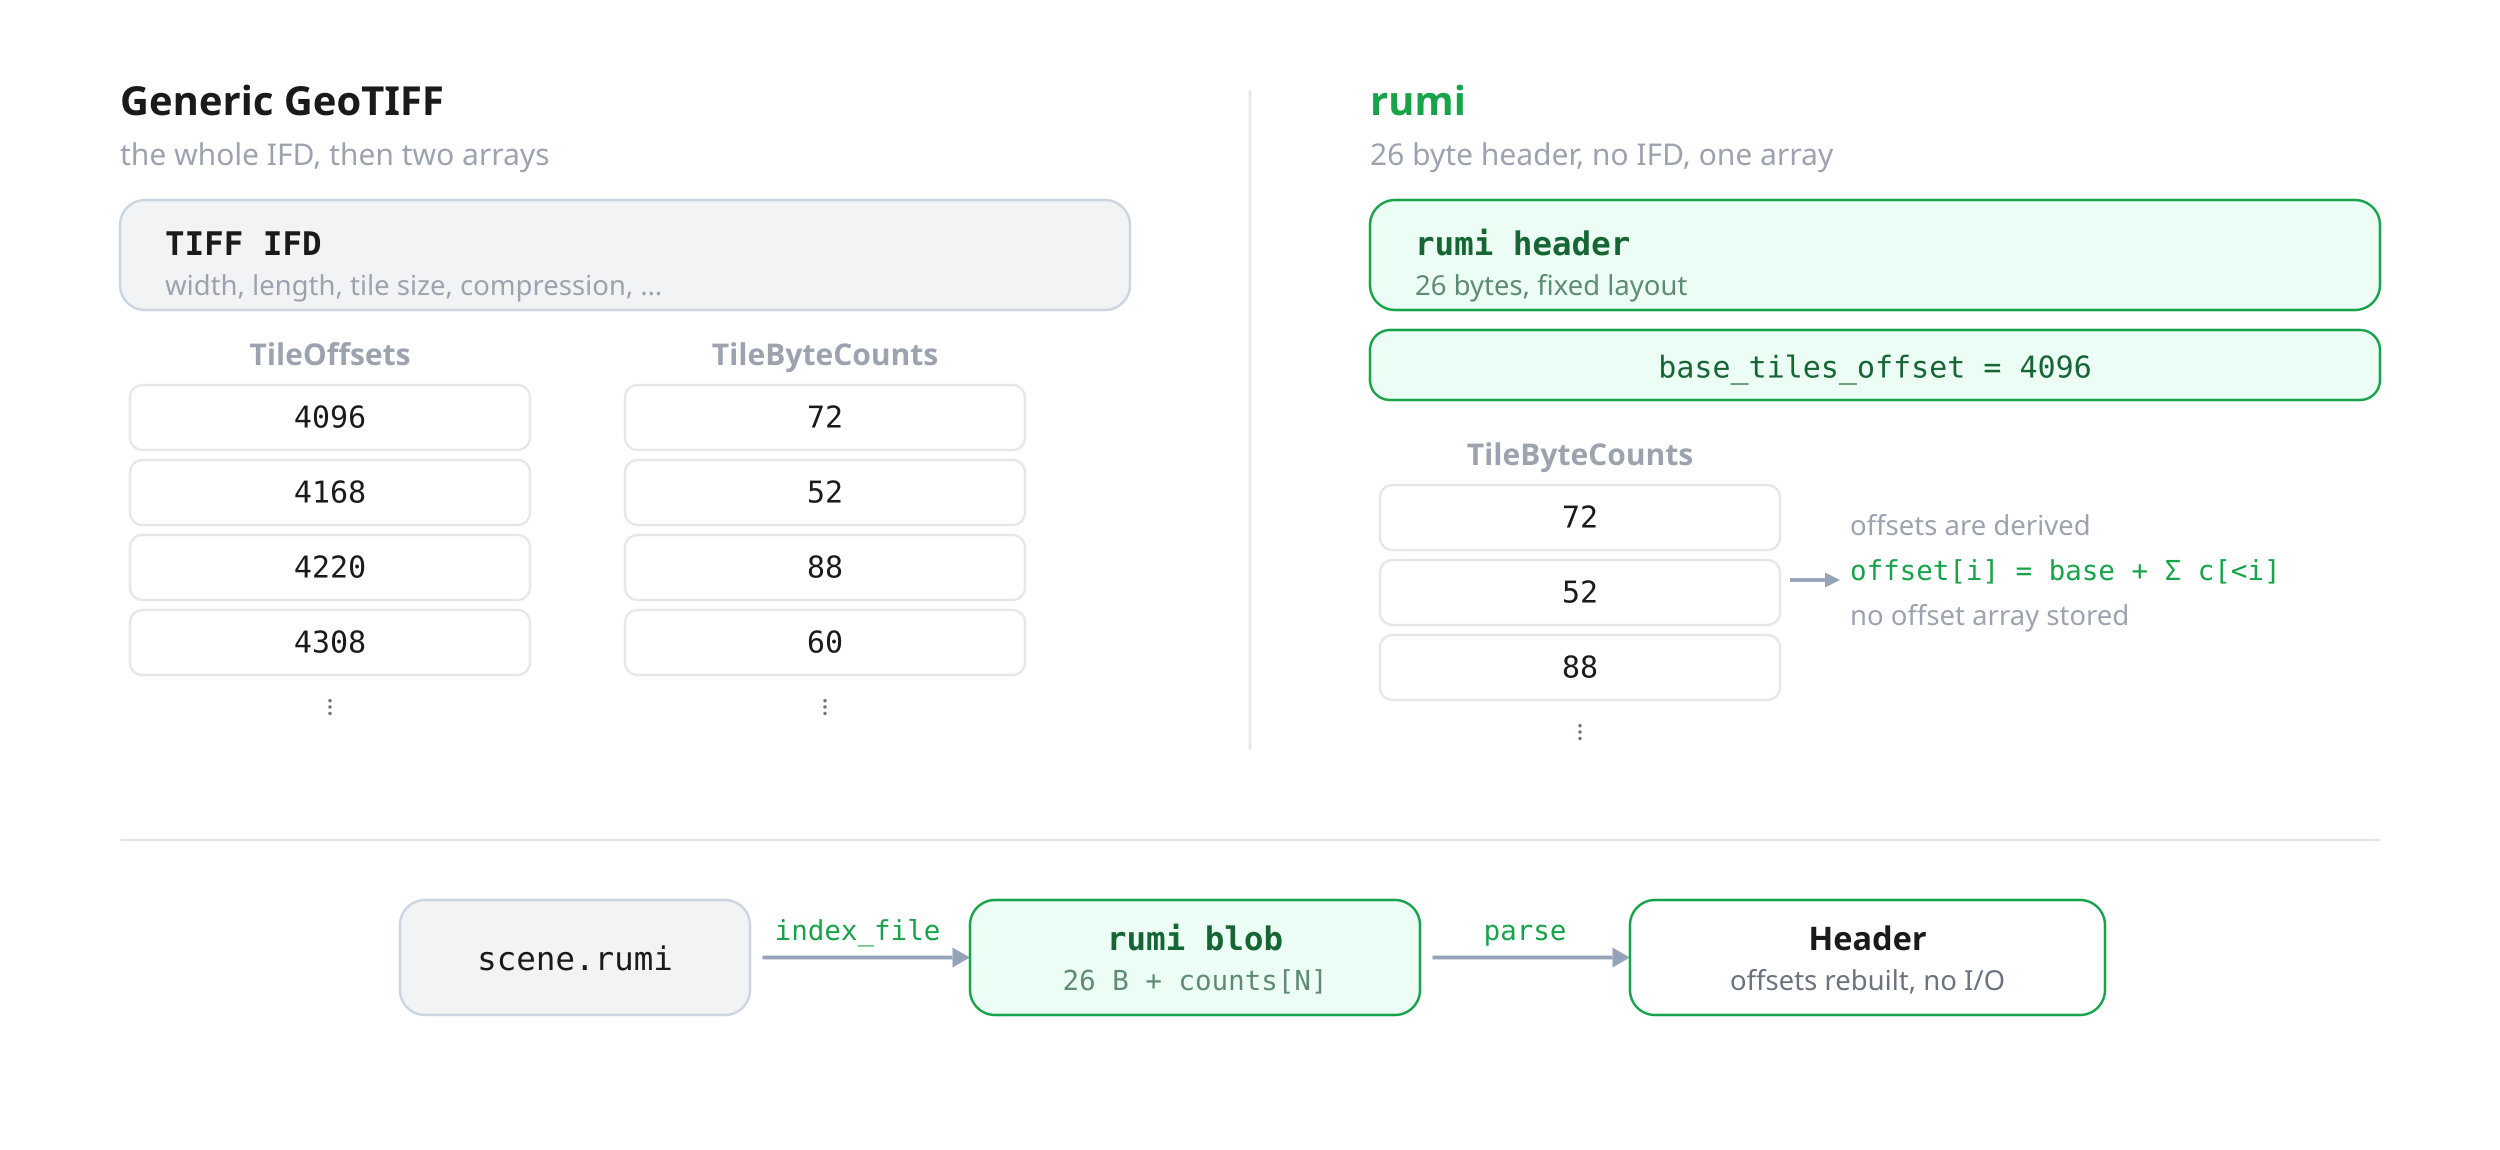
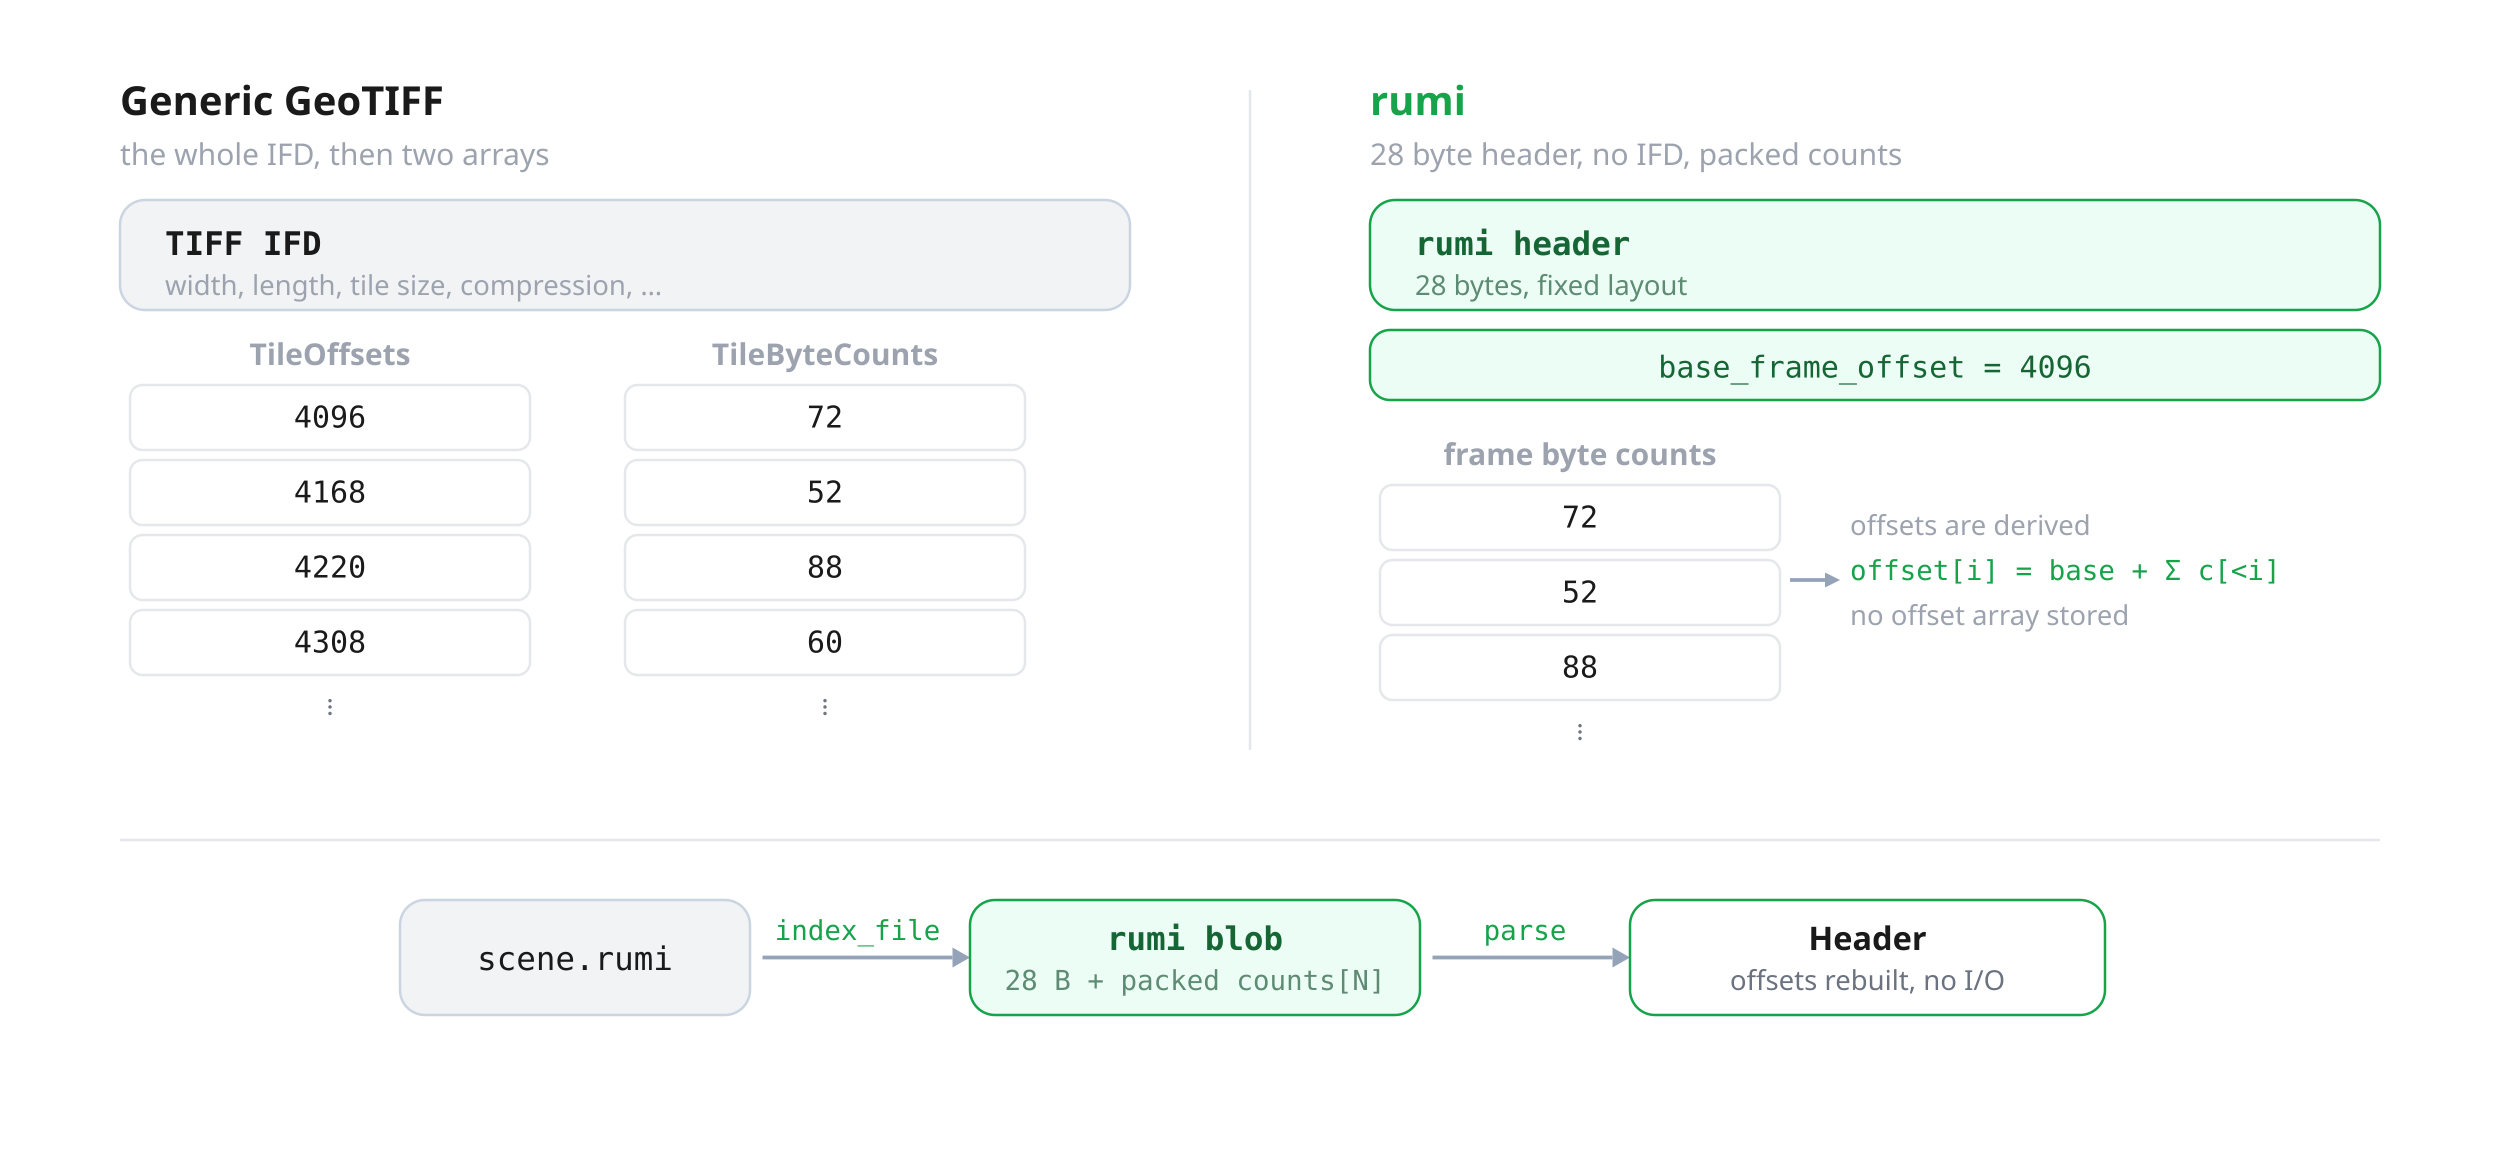
- <svg xmlns="http://www.w3.org/2000/svg" width="1000" height="460" viewBox="0 0 1000 460" role="img" aria-label="A generic GeoTIFF stores the whole IFD plus TileOffsets and TileByteCounts. rumi stores a 26 byte header, one base offset and a single TileByteCounts array, deriving every offset by a prefix sum. index_file builds the blob, parse rebuilds the header with no I/O">
+ <svg xmlns="http://www.w3.org/2000/svg" width="1000" height="460" viewBox="0 0 1000 460" role="img" aria-label="A generic GeoTIFF stores the whole IFD plus TileOffsets and TileByteCounts. The rumi blob stores a 28 byte header and bit-packed frame byte counts, deriving every offset by a prefix sum. index_file builds the blob, parse rebuilds the header with no I/O">
  <style>
.mono{font-family:'Cascadia Code','Fira Code','Consolas',monospace;}
.sans{font-family:'League Spartan','Futura','Century Gothic',system-ui,sans-serif;}
</style>
  <rect width="1000" height="460" fill="#FFFFFF" />
  <line x1="500" y1="36" x2="500" y2="300" stroke="#E5E7EB" stroke-width="1" />
  <text class="sans" x="48" y="46" font-size="16" font-weight="600" fill="#1A1A1A">Generic GeoTIFF</text>
  <text class="sans" x="48" y="66" font-size="12" fill="#9CA3AF">the whole IFD, then two arrays</text>
  <rect x="48" y="80" width="404" height="44" rx="10" fill="#F1F3F5" stroke="#CBD5E1" stroke-width="1" />
  <text class="mono" x="66" y="102" font-size="13" font-weight="700" fill="#1A1A1A">TIFF IFD</text>
  <text class="sans" x="66" y="118" font-size="11" fill="#9CA3AF">width, length, tile size, compression, …</text>
  <text class="sans" x="132" y="146" text-anchor="middle" font-size="12" font-weight="600" fill="#9CA3AF">TileOffsets</text>
  <text class="sans" x="330" y="146" text-anchor="middle" font-size="12" font-weight="600" fill="#9CA3AF">TileByteCounts</text>
  <rect x="52" y="154" width="160" height="26" rx="5" fill="#FFFFFF" stroke="#E5E7EB" />
  <text class="mono" x="132" y="171" text-anchor="middle" font-size="12" fill="#1A1A1A">4096</text>
  <rect x="52" y="184" width="160" height="26" rx="5" fill="#FFFFFF" stroke="#E5E7EB" />
  <text class="mono" x="132" y="201" text-anchor="middle" font-size="12" fill="#1A1A1A">4168</text>
  <rect x="52" y="214" width="160" height="26" rx="5" fill="#FFFFFF" stroke="#E5E7EB" />
  <text class="mono" x="132" y="231" text-anchor="middle" font-size="12" fill="#1A1A1A">4220</text>
  <rect x="52" y="244" width="160" height="26" rx="5" fill="#FFFFFF" stroke="#E5E7EB" />
  <text class="mono" x="132" y="261" text-anchor="middle" font-size="12" fill="#1A1A1A">4308</text>
  <text class="mono" x="132" y="286" text-anchor="middle" font-size="14" fill="#6E7681">⋮</text>
  <rect x="250" y="154" width="160" height="26" rx="5" fill="#FFFFFF" stroke="#E5E7EB" />
  <text class="mono" x="330" y="171" text-anchor="middle" font-size="12" fill="#1A1A1A">72</text>
  <rect x="250" y="184" width="160" height="26" rx="5" fill="#FFFFFF" stroke="#E5E7EB" />
  <text class="mono" x="330" y="201" text-anchor="middle" font-size="12" fill="#1A1A1A">52</text>
  <rect x="250" y="214" width="160" height="26" rx="5" fill="#FFFFFF" stroke="#E5E7EB" />
  <text class="mono" x="330" y="231" text-anchor="middle" font-size="12" fill="#1A1A1A">88</text>
  <rect x="250" y="244" width="160" height="26" rx="5" fill="#FFFFFF" stroke="#E5E7EB" />
  <text class="mono" x="330" y="261" text-anchor="middle" font-size="12" fill="#1A1A1A">60</text>
  <text class="mono" x="330" y="286" text-anchor="middle" font-size="14" fill="#6E7681">⋮</text>
  <text class="sans" x="548" y="46" font-size="16" font-weight="600" fill="#16A34A">rumi</text>
-   <text class="sans" x="548" y="66" font-size="12" fill="#9CA3AF">26 byte header, no IFD, one array</text>
+   <text class="sans" x="548" y="66" font-size="12" fill="#9CA3AF">28 byte header, no IFD, packed counts</text>
  <rect x="548" y="80" width="404" height="44" rx="10" fill="#ECFDF5" stroke="#16A34A" stroke-width="1" />
  <text class="mono" x="566" y="102" font-size="13" font-weight="700" fill="#166534">rumi header</text>
-   <text class="sans" x="566" y="118" font-size="11" fill="#5E8B73">26 bytes, fixed layout</text>
+   <text class="sans" x="566" y="118" font-size="11" fill="#5E8B73">28 bytes, fixed layout</text>
  <rect x="548" y="132" width="404" height="28" rx="8" fill="#ECFDF5" stroke="#16A34A" stroke-width="1" />
-   <text class="mono" x="750" y="151" text-anchor="middle" font-size="12" fill="#166534">base_tiles_offset = 4096</text>
-   <text class="sans" x="632" y="186" text-anchor="middle" font-size="12" font-weight="600" fill="#9CA3AF">TileByteCounts</text>
+   <text class="mono" x="750" y="151" text-anchor="middle" font-size="12" fill="#166534">base_frame_offset = 4096</text>
+   <text class="sans" x="632" y="186" text-anchor="middle" font-size="12" font-weight="600" fill="#9CA3AF">frame byte counts</text>
  <rect x="552" y="194" width="160" height="26" rx="5" fill="#FFFFFF" stroke="#E5E7EB" />
  <text class="mono" x="632" y="211" text-anchor="middle" font-size="12" fill="#1A1A1A">72</text>
  <rect x="552" y="224" width="160" height="26" rx="5" fill="#FFFFFF" stroke="#E5E7EB" />
  <text class="mono" x="632" y="241" text-anchor="middle" font-size="12" fill="#1A1A1A">52</text>
  <rect x="552" y="254" width="160" height="26" rx="5" fill="#FFFFFF" stroke="#E5E7EB" />
  <text class="mono" x="632" y="271" text-anchor="middle" font-size="12" fill="#1A1A1A">88</text>
  <text class="mono" x="632" y="296" text-anchor="middle" font-size="14" fill="#6E7681">⋮</text>
  <line x1="716" y1="232" x2="730" y2="232" stroke="#94A3B8" stroke-width="1.5" />
  <path d="M736 232 L730 235 L730 229 Z" fill="#94A3B8" />
  <text class="sans" x="740" y="214" font-size="11" fill="#9CA3AF">offsets are derived</text>
  <text class="mono" x="740" y="232" font-size="11" fill="#16A34A">offset[i] = base + Σ c[&lt;i]</text>
  <text class="sans" x="740" y="250" font-size="11" fill="#9CA3AF">no offset array stored</text>
  <line x1="48" y1="336" x2="952" y2="336" stroke="#E5E7EB" stroke-width="1" />
  <rect x="160" y="360" width="140" height="46" rx="10" fill="#F1F3F5" stroke="#CBD5E1" />
  <text class="mono" x="230" y="388" text-anchor="middle" font-size="13" fill="#1A1A1A">scene.rumi</text>
  <text class="mono" x="343" y="376" text-anchor="middle" font-size="11" fill="#16A34A">index_file</text>
  <line x1="305" y1="383" x2="381" y2="383" stroke="#94A3B8" stroke-width="1.5" />
  <path d="M388 383 L381 387 L381 379 Z" fill="#94A3B8" />
  <rect x="388" y="360" width="180" height="46" rx="10" fill="#ECFDF5" stroke="#16A34A" />
  <text class="mono" x="478" y="380" text-anchor="middle" font-size="13" font-weight="700" fill="#166534">rumi blob</text>
-   <text class="mono" x="478" y="396" text-anchor="middle" font-size="11" fill="#5E8B73">26 B + counts[N]</text>
+   <text class="mono" x="478" y="396" text-anchor="middle" font-size="11" fill="#5E8B73">28 B + packed counts[N]</text>
  <text class="mono" x="610" y="376" text-anchor="middle" font-size="11" fill="#16A34A">parse</text>
  <line x1="573" y1="383" x2="645" y2="383" stroke="#94A3B8" stroke-width="1.5" />
  <path d="M652 383 L645 387 L645 379 Z" fill="#94A3B8" />
  <rect x="652" y="360" width="190" height="46" rx="10" fill="#FFFFFF" stroke="#16A34A" />
  <text class="sans" x="747" y="380" text-anchor="middle" font-size="13" font-weight="600" fill="#1A1A1A">Header</text>
  <text class="sans" x="747" y="396" text-anchor="middle" font-size="11" fill="#6B7280">offsets rebuilt, no I/O</text>
</svg>
